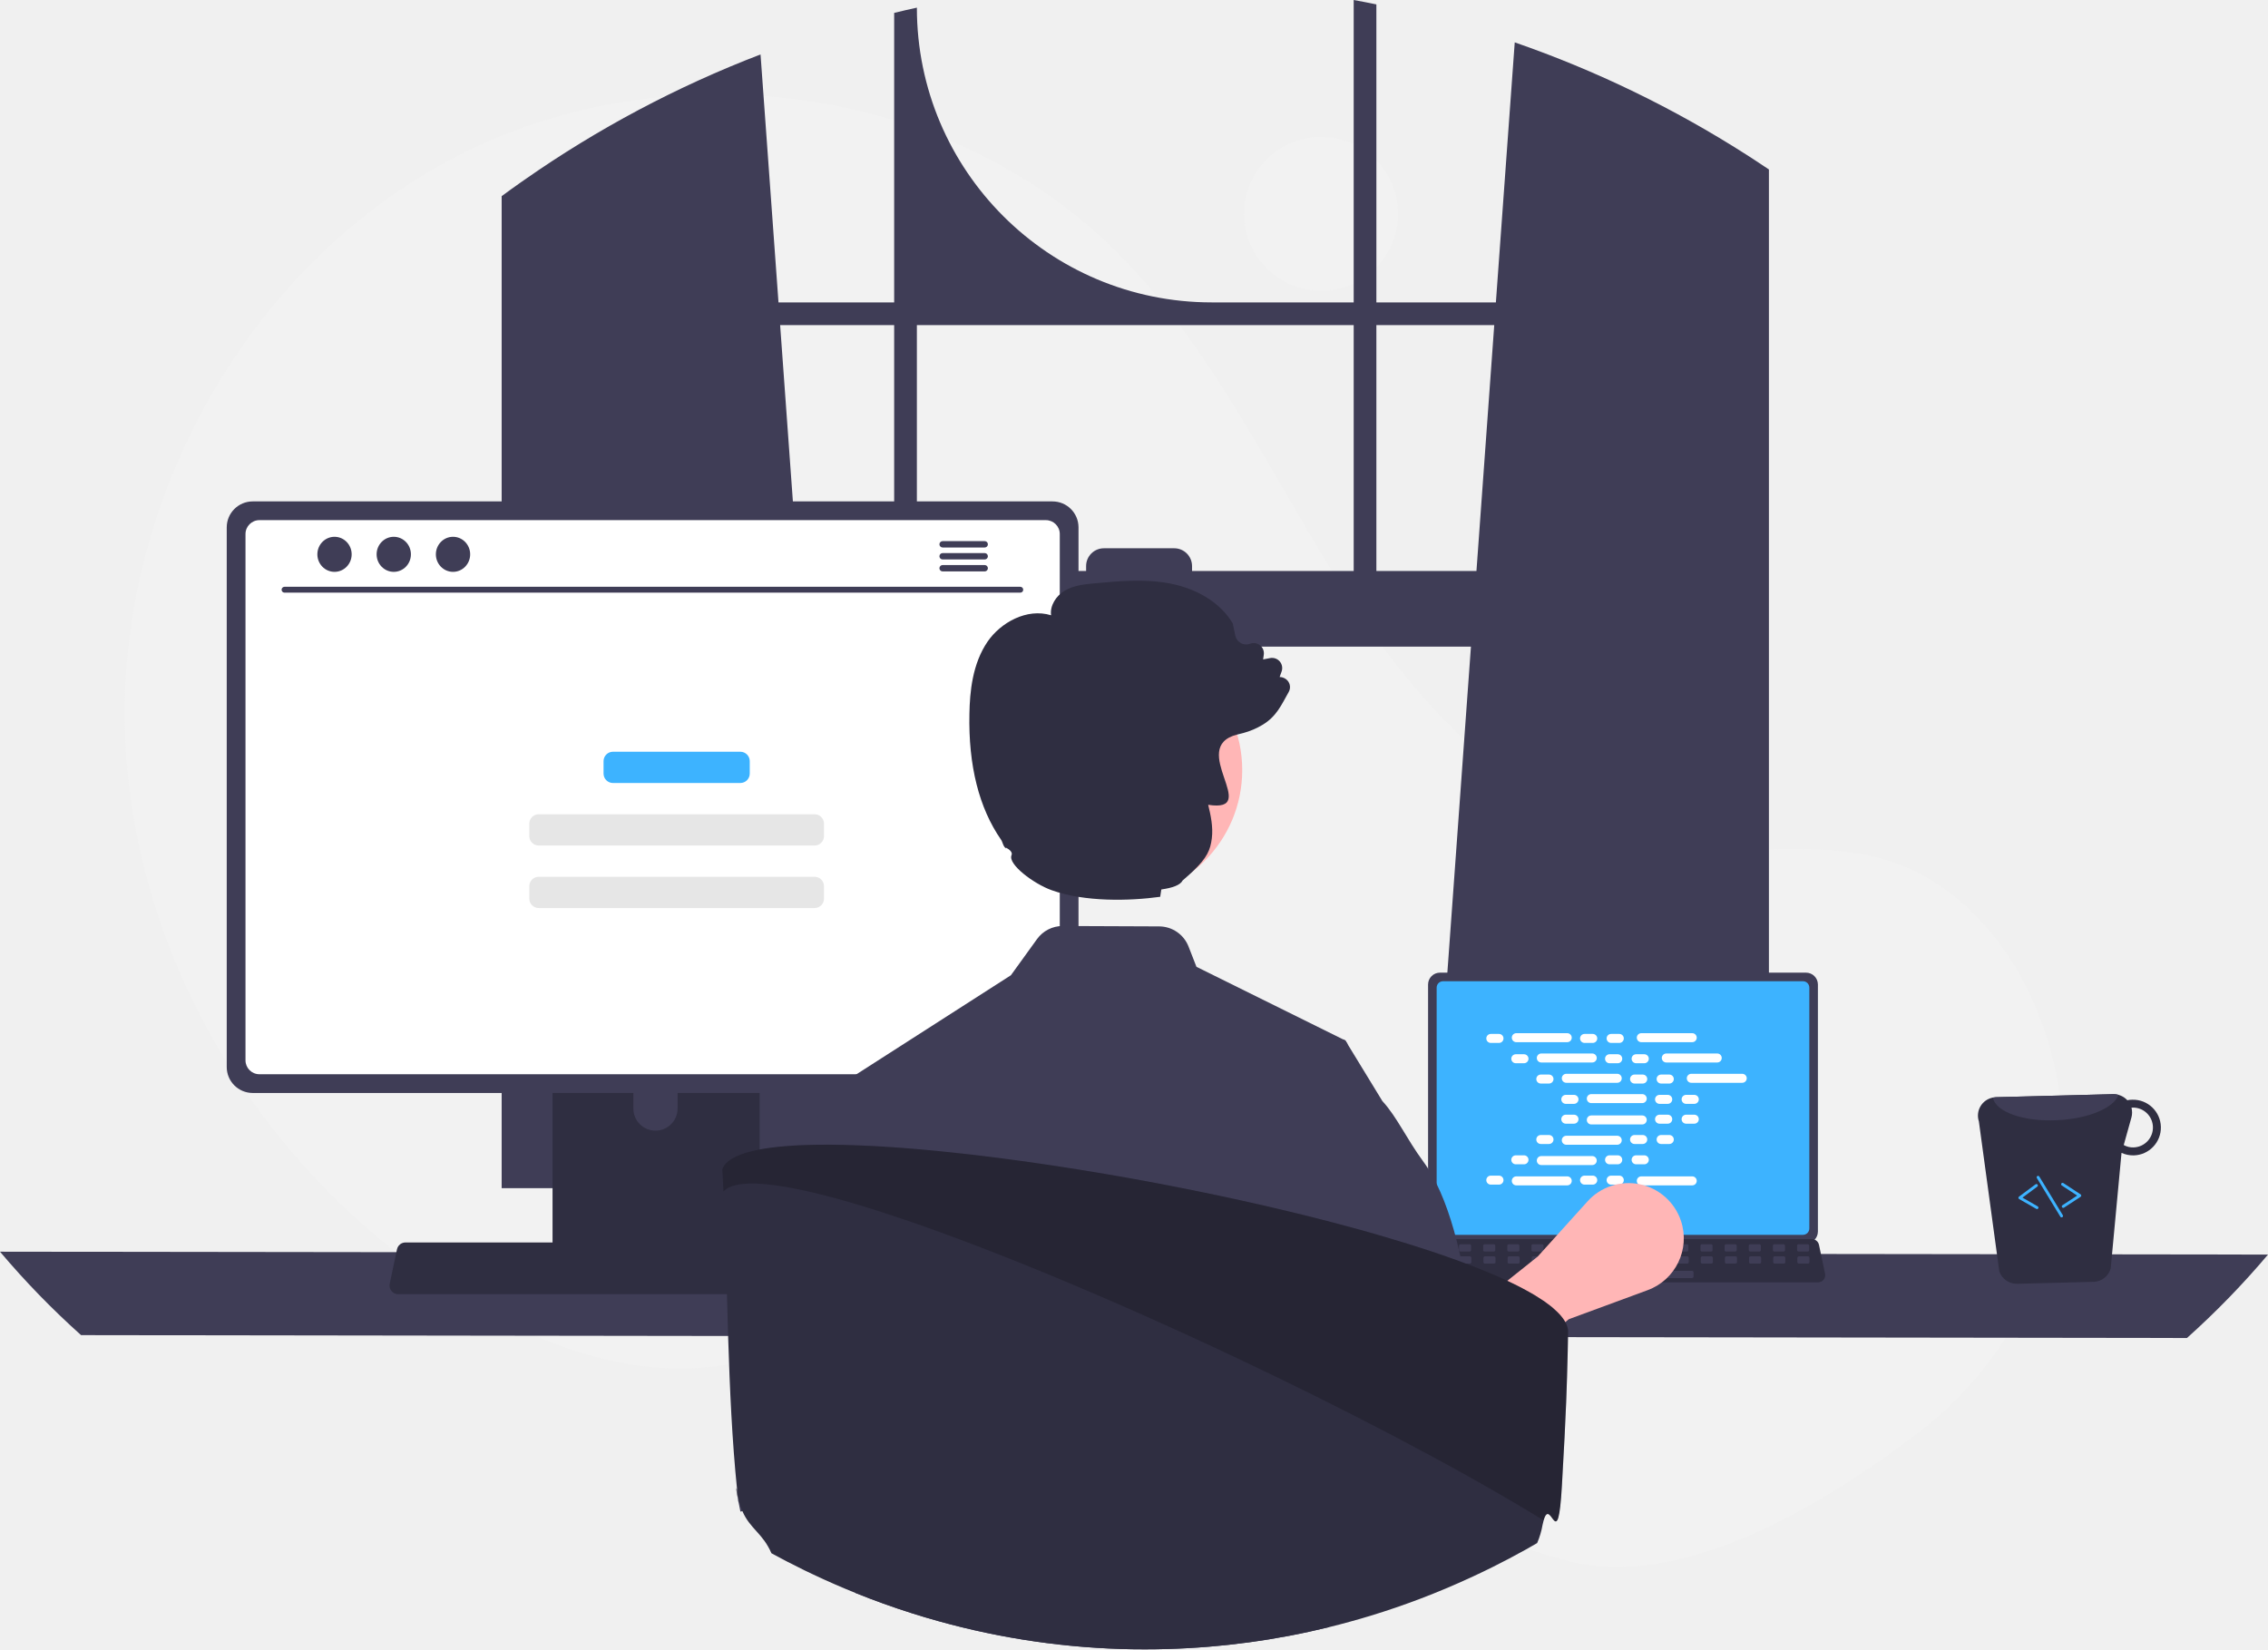
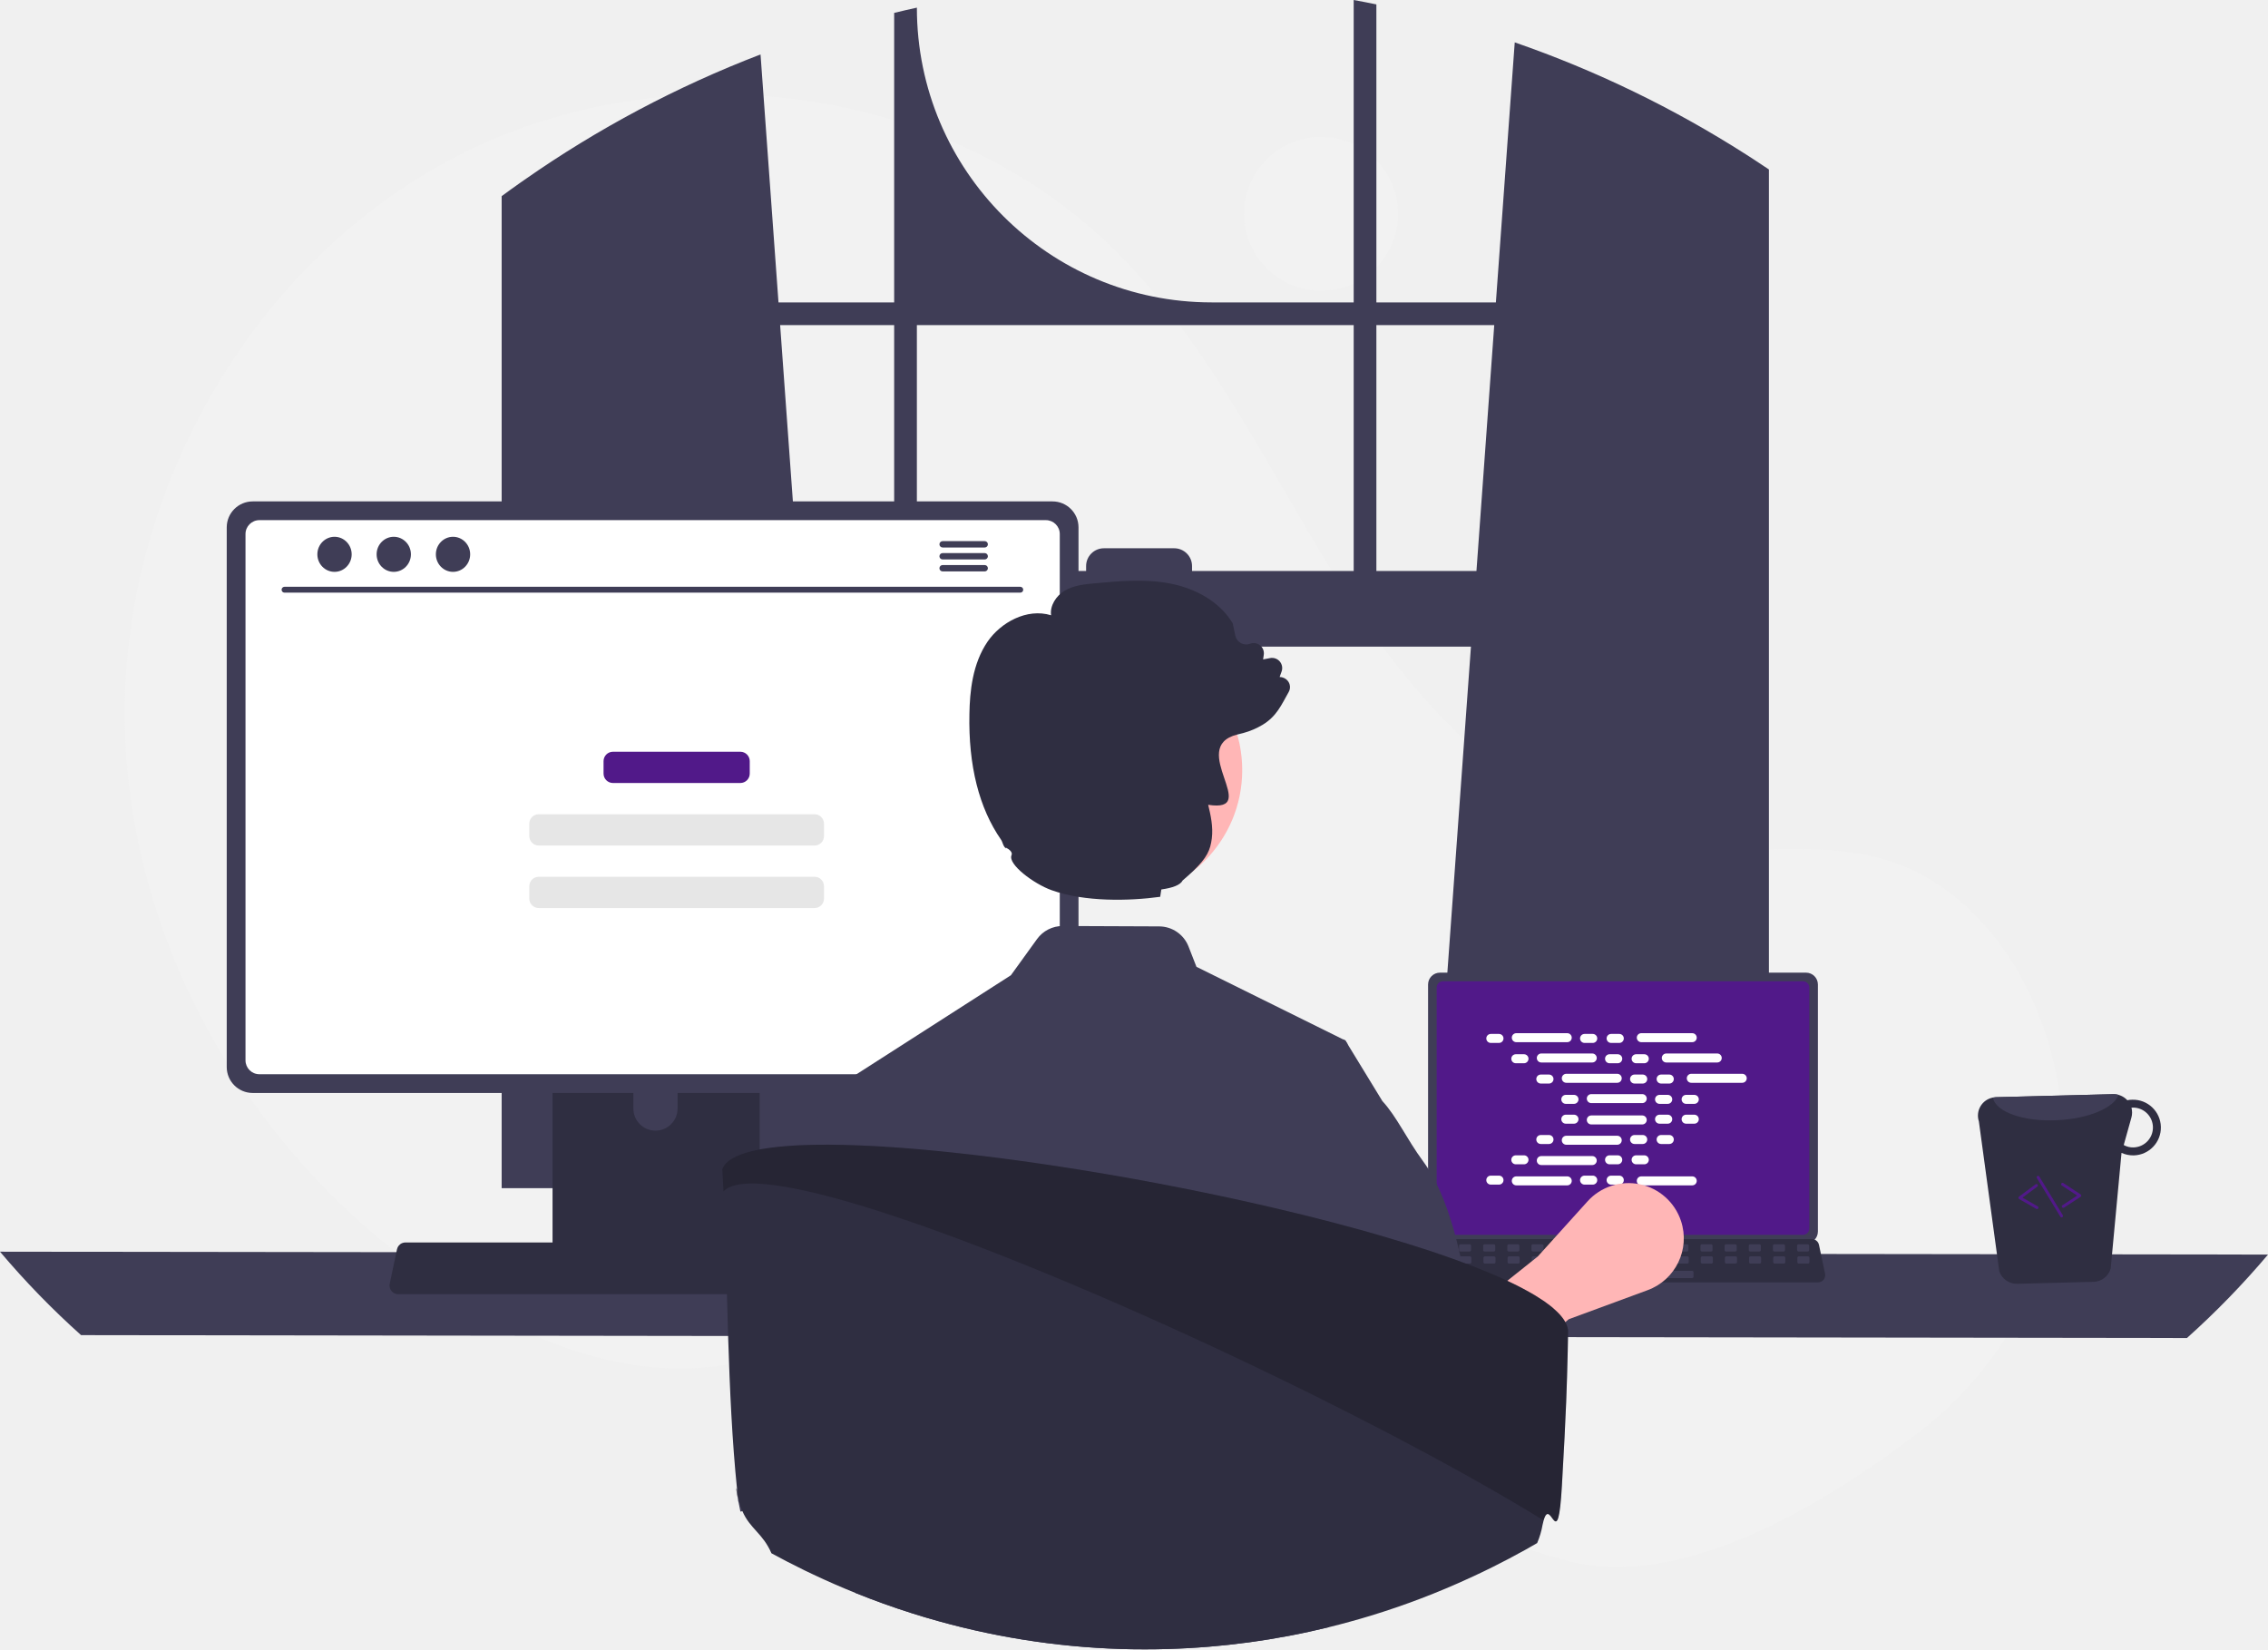
<svg xmlns="http://www.w3.org/2000/svg" data-name="Layer 1" width="786.82" height="572.258" viewBox="0 0 786.82 572.258">
  <circle cx="458.321" cy="74.182" r="26.701" fill="#f2f2f2" />
  <path d="M872.038,661.023c39.688-30.229,58.644-81.025,46.776-129.482q-.442-1.806-.934-3.604c-7.867-28.763-27.332-56.101-55.7-65.291-23.82-7.717-49.82-1.783-74.669-4.851-48.781-6.024-86.601-45.494-113.211-86.819-26.611-41.325-47.062-87.583-82.422-121.724-58.285-56.275-153.362-68.391-225.627-31.76C293.987,254.121,247.955,335.391,249.918,416.386c1.963,80.995,50.046,158.432,119.875,199.517,25.652,15.093,55.321,25.785,84.848,22.044,25.62-3.246,48.899-17.013,74.399-21.1,40.091-6.426,79.927,11.701,114.603,32.824,34.676,21.123,68.17,46.16,107.574,55.952C789.478,715.131,836.881,687.801,872.038,661.023Z" transform="translate(-206.59 -163.8711)" fill="#f2f2f2" />
  <path d="M815.016,219.191c-.87-.58-1.75-1.13-2.62-1.69a380.24,380.24,0,0,0-80.31-38.93l-6.54,90.22h-41.46v-103.39c-2.61-.54-5.24-1.05-7.87-1.53v104.92H626.946A102.27,102.27,0,0,1,524.676,166.521v-0c-2.64.57-5.26,1.18-7.88,1.83v100.44h-40.13l-6.23-86.03a380.858,380.858,0,0,0-81.94,43.53c-.44.3-.88.61-1.31.91-2.21,1.55-4.39,3.13-6.56,4.73v344.19h118.27l-2.09-28.95-11.5-158.95h231.59l-11.5,158.95-2.09,28.95h116.96v-353.45Q817.656,220.901,815.016,219.191Zm-298.22,142.78h-33.39l-6.17-85.3h39.56Zm159.42,0h-56.08v-1.69a6.18,6.18,0,0,0-6.19-6.18h-24.38a6.178,6.178,0,0,0-6.18,6.18v1.69h-58.71v-85.3h151.54Zm7.87,0v-85.3h40.89l-6.17,85.3Z" transform="translate(-206.59 -163.8711)" fill="#3f3d56" />
  <path d="M206.59,598.162a289.003,289.003,0,0,0,28.12,28.95l730.58,1a289.003,289.003,0,0,0,28.12-28.95Z" transform="translate(-206.59 -163.8711)" fill="#3f3d56" />
  <path d="M702.02,505.462v85.704a4.122,4.122,0,0,0,4.119,4.119H833.143a4.122,4.122,0,0,0,4.119-4.119v-85.704a4.124,4.124,0,0,0-4.119-4.115H706.139A4.124,4.124,0,0,0,702.02,505.462Z" transform="translate(-206.59 -163.8711)" fill="#3f3d56" />
-   <path d="M704.999,506.529V590.109a2.205,2.205,0,0,0,2.201,2.201H832.086a2.205,2.205,0,0,0,2.201-2.201V506.529a2.206,2.206,0,0,0-2.201-2.206H707.201A2.206,2.206,0,0,0,704.999,506.529Z" transform="translate(-206.59 -163.8711)" fill="#3db3ff" />
+   <path d="M704.999,506.529V590.109a2.205,2.205,0,0,0,2.201,2.201H832.086a2.205,2.205,0,0,0,2.201-2.201V506.529a2.206,2.206,0,0,0-2.201-2.206H707.201A2.206,2.206,0,0,0,704.999,506.529Z" transform="translate(-206.59 -163.8711)" fill="#511989" />
  <path d="M699.364,607.881a2.47,2.47,0,0,0,1.943.93H837.299a2.502,2.502,0,0,0,2.446-3.016l-2.111-10.027a2.507,2.507,0,0,0-1.558-1.818,2.425,2.425,0,0,0-.888-.168H703.41a2.424,2.424,0,0,0-.888.168,2.507,2.507,0,0,0-1.558,1.818l-2.111,10.027A2.501,2.501,0,0,0,699.364,607.881Z" transform="translate(-206.59 -163.8711)" fill="#2f2e41" />
  <rect x="830.034" y="595.588" width="4.188" height="2.513" rx="0.488" transform="translate(1457.666 1029.819) rotate(-180)" fill="#3f3d56" />
  <rect x="821.657" y="595.588" width="4.188" height="2.513" rx="0.488" transform="translate(1440.912 1029.819) rotate(-180)" fill="#3f3d56" />
  <rect x="813.28" y="595.588" width="4.188" height="2.513" rx="0.488" transform="translate(1424.158 1029.819) rotate(-180)" fill="#3f3d56" />
  <rect x="804.903" y="595.588" width="4.188" height="2.513" rx="0.488" transform="translate(1407.404 1029.819) rotate(-180)" fill="#3f3d56" />
  <rect x="796.526" y="595.588" width="4.188" height="2.513" rx="0.488" transform="translate(1390.65 1029.819) rotate(-180)" fill="#3f3d56" />
  <rect x="788.149" y="595.588" width="4.188" height="2.513" rx="0.488" transform="translate(1373.896 1029.819) rotate(-180)" fill="#3f3d56" />
  <rect x="779.772" y="595.588" width="4.188" height="2.513" rx="0.488" transform="translate(1357.142 1029.819) rotate(-180)" fill="#3f3d56" />
  <rect x="771.395" y="595.588" width="4.188" height="2.513" rx="0.488" transform="translate(1340.388 1029.819) rotate(-180)" fill="#3f3d56" />
  <rect x="763.018" y="595.588" width="4.188" height="2.513" rx="0.488" transform="translate(1323.634 1029.819) rotate(-180)" fill="#3f3d56" />
  <rect x="754.641" y="595.588" width="4.188" height="2.513" rx="0.488" transform="translate(1306.88 1029.819) rotate(-180)" fill="#3f3d56" />
  <rect x="746.264" y="595.588" width="4.188" height="2.513" rx="0.488" transform="translate(1290.126 1029.819) rotate(-180)" fill="#3f3d56" />
  <rect x="737.887" y="595.588" width="4.188" height="2.513" rx="0.488" transform="translate(1273.372 1029.819) rotate(-180)" fill="#3f3d56" />
  <rect x="729.51" y="595.588" width="4.188" height="2.513" rx="0.488" transform="translate(1256.618 1029.819) rotate(-180)" fill="#3f3d56" />
  <rect x="721.133" y="595.588" width="4.188" height="2.513" rx="0.488" transform="translate(1239.865 1029.819) rotate(-180)" fill="#3f3d56" />
  <rect x="712.756" y="595.588" width="4.188" height="2.513" rx="0.488" transform="translate(1223.111 1029.819) rotate(-180)" fill="#3f3d56" />
  <rect x="704.379" y="595.588" width="4.188" height="2.513" rx="0.488" transform="translate(1206.357 1029.819) rotate(-180)" fill="#3f3d56" />
  <rect x="830.133" y="599.777" width="4.188" height="2.513" rx="0.488" transform="translate(1457.864 1038.196) rotate(-180)" fill="#3f3d56" />
  <rect x="821.756" y="599.777" width="4.188" height="2.513" rx="0.488" transform="translate(1441.11 1038.196) rotate(-180)" fill="#3f3d56" />
  <rect x="813.379" y="599.777" width="4.188" height="2.513" rx="0.488" transform="translate(1424.356 1038.196) rotate(-180)" fill="#3f3d56" />
  <rect x="805.002" y="599.777" width="4.188" height="2.513" rx="0.488" transform="translate(1407.602 1038.196) rotate(-180)" fill="#3f3d56" />
  <rect x="796.625" y="599.777" width="4.188" height="2.513" rx="0.488" transform="translate(1390.848 1038.196) rotate(-180)" fill="#3f3d56" />
  <rect x="788.248" y="599.777" width="4.188" height="2.513" rx="0.488" transform="translate(1374.094 1038.196) rotate(-180)" fill="#3f3d56" />
  <rect x="779.871" y="599.777" width="4.188" height="2.513" rx="0.488" transform="translate(1357.34 1038.196) rotate(-180)" fill="#3f3d56" />
  <rect x="771.494" y="599.777" width="4.188" height="2.513" rx="0.488" transform="translate(1340.586 1038.196) rotate(-180)" fill="#3f3d56" />
  <rect x="763.117" y="599.777" width="4.188" height="2.513" rx="0.488" transform="translate(1323.832 1038.196) rotate(-180)" fill="#3f3d56" />
  <rect x="754.74" y="599.777" width="4.188" height="2.513" rx="0.488" transform="translate(1307.078 1038.196) rotate(-180)" fill="#3f3d56" />
  <rect x="746.363" y="599.777" width="4.188" height="2.513" rx="0.488" transform="translate(1290.324 1038.196) rotate(-180)" fill="#3f3d56" />
  <rect x="737.986" y="599.777" width="4.188" height="2.513" rx="0.488" transform="translate(1273.57 1038.196) rotate(-180)" fill="#3f3d56" />
  <rect x="729.609" y="599.777" width="4.188" height="2.513" rx="0.488" transform="translate(1256.816 1038.196) rotate(-180)" fill="#3f3d56" />
  <rect x="721.232" y="599.777" width="4.188" height="2.513" rx="0.488" transform="translate(1240.062 1038.196) rotate(-180)" fill="#3f3d56" />
  <rect x="712.855" y="599.777" width="4.188" height="2.513" rx="0.488" transform="translate(1223.309 1038.196) rotate(-180)" fill="#3f3d56" />
  <rect x="704.478" y="599.777" width="4.188" height="2.513" rx="0.488" transform="translate(1206.555 1038.196) rotate(-180)" fill="#3f3d56" />
  <rect x="760.604" y="604.803" width="33.508" height="2.513" rx="0.488" transform="translate(1348.126 1048.248) rotate(-180)" fill="#3f3d56" />
  <rect x="515.631" y="358.737" width="5.966" height="3.122" rx="1.561" fill="#fff" />
  <rect x="548.154" y="358.737" width="5.966" height="3.122" rx="1.561" fill="#fff" />
  <rect x="557.369" y="358.737" width="5.966" height="3.122" rx="1.561" fill="#fff" />
  <rect x="524.477" y="358.477" width="20.796" height="3.122" rx="1.561" fill="#fff" />
  <rect x="567.841" y="358.477" width="20.796" height="3.122" rx="1.561" fill="#fff" />
  <rect x="524.304" y="365.784" width="5.966" height="3.122" rx="1.561" fill="#fff" />
  <rect x="556.827" y="365.784" width="5.966" height="3.122" rx="1.561" fill="#fff" />
  <rect x="566.042" y="365.784" width="5.966" height="3.122" rx="1.561" fill="#fff" />
  <rect x="533.15" y="365.523" width="20.796" height="3.122" rx="1.561" fill="#fff" />
  <rect x="576.514" y="365.523" width="20.796" height="3.122" rx="1.561" fill="#fff" />
  <rect x="532.977" y="372.83" width="5.966" height="3.122" rx="1.561" fill="#fff" />
  <rect x="565.5" y="372.83" width="5.966" height="3.122" rx="1.561" fill="#fff" />
  <rect x="574.715" y="372.83" width="5.966" height="3.122" rx="1.561" fill="#fff" />
  <rect x="541.823" y="372.57" width="20.796" height="3.122" rx="1.561" fill="#fff" />
  <rect x="585.187" y="372.57" width="20.796" height="3.122" rx="1.561" fill="#fff" />
  <rect x="541.649" y="379.877" width="5.966" height="3.122" rx="1.561" fill="#fff" />
  <rect x="574.172" y="379.877" width="5.966" height="3.122" rx="1.561" fill="#fff" />
  <rect x="583.387" y="379.877" width="5.966" height="3.122" rx="1.561" fill="#fff" />
  <rect x="550.496" y="379.617" width="20.796" height="3.122" rx="1.561" fill="#fff" />
  <rect x="548.154" y="407.898" width="5.966" height="3.122" rx="1.561" fill="#fff" />
  <rect x="557.369" y="407.898" width="5.966" height="3.122" rx="1.561" fill="#fff" />
  <rect x="567.841" y="408.158" width="20.796" height="3.122" rx="1.561" fill="#fff" />
  <rect x="515.631" y="407.898" width="5.966" height="3.122" rx="1.561" fill="#fff" />
  <rect x="524.477" y="408.158" width="20.796" height="3.122" rx="1.561" fill="#fff" />
  <rect x="524.304" y="400.851" width="5.966" height="3.122" rx="1.561" fill="#fff" />
  <rect x="556.827" y="400.851" width="5.966" height="3.122" rx="1.561" fill="#fff" />
  <rect x="566.042" y="400.851" width="5.966" height="3.122" rx="1.561" fill="#fff" />
  <rect x="533.15" y="401.111" width="20.796" height="3.122" rx="1.561" fill="#fff" />
  <rect x="532.977" y="393.804" width="5.966" height="3.122" rx="1.561" fill="#fff" />
  <rect x="565.5" y="393.804" width="5.966" height="3.122" rx="1.561" fill="#fff" />
  <rect x="574.715" y="393.804" width="5.966" height="3.122" rx="1.561" fill="#fff" />
  <rect x="541.823" y="394.064" width="20.796" height="3.122" rx="1.561" fill="#fff" />
  <rect x="541.649" y="386.758" width="5.966" height="3.122" rx="1.561" fill="#fff" />
  <rect x="574.172" y="386.758" width="5.966" height="3.122" rx="1.561" fill="#fff" />
  <rect x="583.387" y="386.758" width="5.966" height="3.122" rx="1.561" fill="#fff" />
  <rect x="550.496" y="387.018" width="20.796" height="3.122" rx="1.561" fill="#fff" />
  <path d="M711.507,654.353l-13.35-21.102,41.902-33.403,17.295-19.161a19.161,19.161,0,0,1,32.418,6.828h0a19.161,19.161,0,0,1-11.57,23.991l-27.349,10.075Z" transform="translate(-206.59 -163.8711)" fill="#ffb6b6" />
  <path d="M398.28,501.352v102.56h71.85v-102.56a3.448,3.448,0,0,0-2.43-3.3,3.175,3.175,0,0,0-1.03-.16H401.75A3.463,3.463,0,0,0,398.28,501.352Zm28.04,35.24a7.67,7.67,0,0,1,15.34,0v11.9a7.67,7.67,0,0,1-15.34,0Z" transform="translate(-206.59 -163.8711)" fill="#2f2e41" />
  <path d="M398.06,600.632v9.89a1.946,1.946,0,0,0,1.93,1.94h68.43a1.94,1.94,0,0,0,1.93-1.94v-9.89Z" transform="translate(-206.59 -163.8711)" fill="#3f3d56" />
  <path d="M285.25,346.832V534.092a9.007,9.007,0,0,0,9,9h277.5a9.007,9.007,0,0,0,9-9V346.832a9.011,9.011,0,0,0-9-8.99H294.25A9.012,9.012,0,0,0,285.25,346.832Z" transform="translate(-206.59 -163.8711)" fill="#3f3d56" />
  <path d="M291.76,349.162v182.62a4.818,4.818,0,0,0,4.81,4.81H569.44a4.818,4.818,0,0,0,4.81-4.81v-182.62a4.82,4.82,0,0,0-4.81-4.82H296.57A4.821,4.821,0,0,0,291.76,349.162Z" transform="translate(-206.59 -163.8711)" fill="#fff" />
  <path d="M342.4,611.792a2.948,2.948,0,0,0,2.32,1.11h162.34a2.987,2.987,0,0,0,2.92-3.6l-2.52-11.97a2.993,2.993,0,0,0-1.86-2.17,2.895,2.895,0,0,0-1.06-.2H347.23a2.894,2.894,0,0,0-1.06.2,2.992,2.992,0,0,0-1.86,2.17l-2.52,11.97A2.985,2.985,0,0,0,342.4,611.792Z" transform="translate(-206.59 -163.8711)" fill="#2f2e41" />
  <path d="M560.585,369.499H305.261a1.016,1.016,0,0,1,0-2.031H560.585a1.016,1.016,0,0,1,0,2.031Z" transform="translate(-206.59 -163.8711)" fill="#3f3d56" />
  <ellipse cx="116.051" cy="192.33" rx="5.95" ry="6.083" fill="#3f3d56" />
  <ellipse cx="136.607" cy="192.33" rx="5.95" ry="6.083" fill="#3f3d56" />
  <ellipse cx="157.163" cy="192.33" rx="5.95" ry="6.083" fill="#3f3d56" />
  <path d="M548.206,351.622h-14.6a1.105,1.105,0,0,0,0,2.21h14.6a1.105,1.105,0,0,0,0-2.21Z" transform="translate(-206.59 -163.8711)" fill="#3f3d56" />
  <path d="M548.206,355.772h-14.6a1.105,1.105,0,0,0,0,2.21h14.6a1.105,1.105,0,0,0,0-2.21Z" transform="translate(-206.59 -163.8711)" fill="#3f3d56" />
  <path d="M548.206,359.922h-14.6a1.105,1.105,0,0,0,0,2.21h14.6a1.105,1.105,0,0,0,0-2.21Z" transform="translate(-206.59 -163.8711)" fill="#3f3d56" />
  <path d="M900.186,604.972a6.416,6.416,0,0,0,6.183,4.331l26.492-.682a6.329,6.329,0,0,0,5.981-4.657l3.749-40.087a9.794,9.794,0,0,0,4.238.871,9.661,9.661,0,1,0-.485-19.317,8.184,8.184,0,0,0-1.736.181,6.548,6.548,0,0,0-4.874-2.103l-40.751,1.052a5.853,5.853,0,0,0-1.005.125,6.365,6.365,0,0,0-4.873,8.265Zm43.173-43.817,2.668-9.553a6.506,6.506,0,0,0,.02-3.375c.129-0.0.244-.062.373-.062a6.91,6.91,0,0,1,.324,13.817A6.505,6.505,0,0,1,943.359,561.156Z" transform="translate(-206.59 -163.8711)" fill="#2f2e41" />
  <path d="M897.978,544.686c.868,4.964,10.629,8.454,22.366,7.847,10.793-.497,19.617-4.287,21.234-8.778a6.025,6.025,0,0,0-1.844-.246l-40.751,1.052A5.853,5.853,0,0,0,897.978,544.686Z" transform="translate(-206.59 -163.8711)" fill="#3f3d56" />
-   <path d="M922.494,582.944a.497.497,0,0,0,.151-.066l5.753-3.766a.499.499,0,0,0,0-.836l-5.98-3.917a.5.5,0,1,0-.548.836l5.341,3.498-5.114,3.348a.5.5,0,0,0,.396.903Z" transform="translate(-206.59 -163.8711)" fill="#3db3ff" />
-   <path d="M913.408,583.363a.5.5,0,0,0,.126-.918l-5.303-3.04,5.126-3.807a.5.5,0,1,0-.596-.802l-5.739,4.263a.5.5,0,0,0,.049.835l5.965,3.42A.5.5,0,0,0,913.408,583.363Z" transform="translate(-206.59 -163.8711)" fill="#3db3ff" />
-   <path d="M921.922,586.244a.482.482,0,0,0,.137-.058.5.5,0,0,0,.168-.687l-8.155-13.408a.5.5,0,0,0-.854.521l8.155,13.408A.5.5,0,0,0,921.922,586.244Z" transform="translate(-206.59 -163.8711)" fill="#3db3ff" />
-   <rect x="209.385" y="260.827" width="50.719" height="10.846" rx="3.264" fill="#3db3ff" />
+   <path d="M922.494,582.944a.497.497,0,0,0,.151-.066l5.753-3.766a.499.499,0,0,0,0-.836l-5.98-3.917a.5.5,0,1,0-.548.836l5.341,3.498-5.114,3.348a.5.5,0,0,0,.396.903Z" transform="translate(-206.59 -163.8711)" fill="#511989" />
+   <path d="M913.408,583.363a.5.5,0,0,0,.126-.918l-5.303-3.04,5.126-3.807a.5.5,0,1,0-.596-.802l-5.739,4.263a.5.5,0,0,0,.049.835l5.965,3.42A.5.5,0,0,0,913.408,583.363Z" transform="translate(-206.59 -163.8711)" fill="#511989" />
+   <path d="M921.922,586.244a.482.482,0,0,0,.137-.058.5.5,0,0,0,.168-.687l-8.155-13.408a.5.5,0,0,0-.854.521l8.155,13.408A.5.5,0,0,0,921.922,586.244Z" transform="translate(-206.59 -163.8711)" fill="#511989" />
+   <rect x="209.385" y="260.827" width="50.719" height="10.846" rx="3.264" fill="#511989" />
  <rect x="183.626" y="282.519" width="102.236" height="10.846" rx="3.264" fill="#e6e6e6" />
  <rect x="183.626" y="304.21" width="102.236" height="10.846" rx="3.264" fill="#e6e6e6" />
  <path d="M497.301,540.717l.217.684.011.023,6.525,19.838,7.506,22.861,14.123,42.961.137,6.673v.023l1.049,53.684-2.909,7.278,3.274,11.932s-1.506-18.037-9.582-7.679c-4.574,5.886-9.925,11.91-14.317,17.556q9.6,3.884,19.507,7.027c1.426.456,2.863.89,4.301,1.323q.462.137.924.274a266.863,266.863,0,0,0,67.351,10.826c1.186.034,2.35.057,3.479.08.399.011.787.023,1.175.023,1.278.011,2.544.023,3.822.023q3.867,0,7.7-.114a266.853,266.853,0,0,0,56.091-7.586c-.125-7.586-.468-16.45-.958-25.918-.228-4.643-5.35-9.674-5.658-14.533-.217-3.65,4.381-7.084,4.141-10.792-1.551-22.827-3.491-14.064-4.928-30.229q-.222-2.379-.411-4.552c-.924-10.381-1.563-16.872-1.563-16.872l6.137-38.683,9.639-60.734-.742-1.221-.833-.411-50.844-25.165-2.761-7.073a10.979,10.979,0,0,0-10.141-6.947l-33.493-.137a10.931,10.931,0,0,0-8.909,4.529l-9.069,12.56Z" transform="translate(-206.59 -163.8711)" fill="#3f3d56" />
  <path d="M533.407,617.525,525.82,633.758l-5.179,11.088-8.909,46.646-4.46,4.734L503.45,679.467l-39.998,8.881c-1.312-7.29-.351.247-1.161-7.75.228-.228.468-.456.707-.685.639-.593,1.175-1.152,1.164-1.688-.456-27.584.913-74.526,12.343-102.966a60.053,60.053,0,0,1,7.027-13.107c.228-.308.445-.616.662-.924,5.27-7.381,8.601-14.647,13.324-19.815v-.011a.53.53,0,0,0,.08-.08.157.157,0,0,0,.046-.034l32.443-17.203,1.392,39.105.992,28.109Z" transform="translate(-206.59 -163.8711)" fill="#3f3d56" />
  <path d="M650.391,622.135l9.476,20.275,3.307,7.061,8.907,46.642,4.446,4.723,3.83-16.755,1.8-.369,32.459-6.722,9.461,30.046a17.984,17.984,0,0,0-3.261-22.506c-.646-.585-1.184-1.154-1.169-1.692.538-32.443-1.446-91.684-19.367-116.066-5.692-7.738-9.107-15.445-14.076-20.829-.015-.015-.015-.031-.031-.031L674.081,526.114l-.738-1.215-.831-.415Z" transform="translate(-206.59 -163.8711)" fill="#3f3d56" />
  <circle id="a657ec4b-47ce-4d2a-9c58-81a811696ca9" data-name="Ellipse 5" cx="386.397" cy="267.201" r="44.558" fill="#ffb6b6" />
  <path d="M653.212,399.948a3.759,3.759,0,0,0-2.69-1.19l.67-1.86a3.528,3.528,0,0,0-3.96-4.7l-2.44.47.23-1.63a3.534,3.534,0,0,0-4.73-3.82,3.766,3.766,0,0,1-3.24-.23,3.846,3.846,0,0,1-1.92-2.61l-.85-4.1-.09-.22c-4.14-6.9-12.1-11.92-21.84-13.76-8.67-1.65-17.56-.81-26.13-.02-3.4.32-7.24.68-10.44,2.64-2.72,1.68-5.02,5.04-4.55,8.43-8.45-2.59-17.51,2.58-22,9.1-5.32,7.76-6.19,17.48-6.33,25.08-.38,17.98,3.33,32.69,11,43.73.56.8.7,2.47,1.81,3.03l-.23-.37c1.24.62,2.5,1.62,2.03,2.69-1.35,3.08,7.62,9.89,13.94,12.14,11.53,4.11,26.86,3.76,37.64,2.28l.38-2.55c3.89-.53,6.63-1.54,7.4-3.12,1.36-1.16,2.52-2.2,3.53-3.16l.01-.01c.02-.02.06-.05.08-.07,4.87-4.67,6-7.33,6.51-11.38.49-3.97-.38-8-1.27-11.63,18.74,2.9-7.38-19.96,10.08-24.38a5.434,5.434,0,0,1,.61-.15c.51-.12,1.02-.24,1.51-.38a26.448,26.448,0,0,0,6.72-2.87c4.88-2.97,6.49-6.91,9.01-11.35A3.427,3.427,0,0,0,653.212,399.948Z" transform="translate(-206.59 -163.8711)" fill="#2f2e41" />
  <path d="M750.582,625.308c-.01,1.75-.03,4.2-.11,7.23q-.015.63-.03,1.29c-.13,5.57-.26,10.24-.47,15.43-.01.36-.02.71-.04,1.07-.28,7.24-.72,15.67-1.48,29.02-1.41,24.66-3.87,3.39-6.34,12.04-.12.43-.25.94-.37,1.54a27.916,27.916,0,0,1-1.88,6.33c-1.31.78-2.66,1.53-3.99,2.28-3.79,2.11-7.64,4.14-11.52,6.07-2.18,1.08-4.37,2.14-6.57,3.16-.35.16-.69.32-1.03.47a270.887,270.887,0,0,1-34.75,13.26c-2.32.7-4.63,1.38-6.97,2.01-2.44.68-4.88,1.32-7.35,1.92a266.893,266.893,0,0,1-56.09,7.59c-2.55.08-5.12.11-7.7.11-1.28,0-2.54-.01-3.82-.02-.39,0-.78-.01-1.17-.02-1.13-.03-2.3-.05-3.48-.08a266.663,266.663,0,0,1-67.35-10.83l-.93-.27c-1.44-.44-2.87-.87-4.3-1.33q-9.9-3.135-19.51-7.02-7.335-2.955-14.5-6.34a.339.339,0,0,1-.12-.06c-1-.46-2.01-.94-3.01-1.43-.13-.07-.27-.14-.41-.21q-5.595-2.73-11.07-5.72c-3.07-7.05-7.39-8.4-10.07-14.6a25.874,25.874,0,0,1-1.68-5.74c0-.02-.01-.04-.01-.07.28,3.72-1.19-6.6-.01-.04-.01-.12-.02-.25-.03-.4-.03-.36-.07-.8-.13-1.35-3.43-33.49-3.21-71.79-4.7-103.35q-.15-3.06-.31-5.86c-.03-.62-.07-1.23-.11-1.83.07-.18.15-.37.24-.55a1.002,1.002,0,0,1,.07-.15,1.623,1.623,0,0,1,.1-.18c.02-.03.05-.07.07-.1a.917.917,0,0,1,.05-.1c.09-.14.19-.29.3-.43.05-.06.09-.11.14-.16a.808.808,0,0,1,.12-.14.637.637,0,0,1,.11-.13c.04-.04.08-.09.13-.14a.302.302,0,0,1,.08-.08,2.033,2.033,0,0,1,.26-.25,9.624,9.624,0,0,1,1.14-.9c.14-.09.29-.18.43-.28a19.135,19.135,0,0,1,3.17-1.52c.38-.14.76-.27,1.17-.41.15-.04.29-.09.44-.14.22-.07.44-.14.67-.19,1.14-.34,2.37-.63,3.7-.9.16-.03.33-.06.5-.1.24-.05.49-.09.74-.13.34-.06.69-.12,1.04-.18,2.97-.47,6.34-.82,10.06-1.05q.525-.03,1.05-.06c.41-.02.82-.04,1.24-.06.35-.02.71-.03,1.07-.04.35-.02.71-.03,1.08-.04,1.01-.03,2.05-.06,3.11-.08,3.02-.06,6.2-.04,9.54.03,1.55.04,3.13.08,4.75.15.11,0,.21.01.31.01,1.41.05,2.83.11,4.29.19,1.02.05,2.05.1,3.08.16.97.06,1.95.12,2.94.19.77.04,1.54.1,2.32.15.66.05,1.32.1,1.98.14l.9.06c.49.04.98.07,1.48.12,1.1.09,2.2.18,3.32.27,1.11.1,2.24.2,3.37.3s2.27.21,3.41.32c.12.01.23.02.34.03,1.04.11,2.08.21,3.13.32.24.02.49.04.73.07,1.001.101,2.022.218,3.032.326.31.033.618.066.929.1.791.086,1.572.161,2.368.254,1.05.12,2.12.23,3.16.37.81.09,1.62.18,2.43.28,1.27.15,2.56.31,3.85.48.49.06.98.12,1.47.19,3.68.46,7.4.97,11.18,1.5,5.73.81,11.55,1.69,17.41,2.64q8.805,1.425,17.71,3.01c1.5.27,3,.54,4.51.82q1.02.195,2.04.39c1.16.21,2.32.43,3.48.65,1.16.22,2.32.44,3.48.67,1.38.27,2.77.54,4.15.81,9.09,1.8,18.13,3.72,26.95,5.73,1.45.33,2.9.67,4.34,1q4.32,1.005,8.56,2.04c.78.18,1.55.37,2.32.56,1.92.48,3.84.96,5.73,1.45l.33.09c1.39.34,2.75.69,4.11,1.05q4.815,1.26,9.47,2.55,3.09.855,6.11,1.73c3.01.87,5.96,1.75,8.83,2.64.71.22,1.42.44,2.12.65,2.1.65,4.17,1.31,6.18,1.97,1.6.52,3.16,1.05,4.7,1.58q2.31.795,4.53,1.59c.95.34,1.89.7,2.83,1.04,1.35.5,2.68,1,3.98,1.5.4.15.79.31,1.18.46.25.11.49.2.73.3.47.19.95.37,1.41.56.47.18.93.37,1.39.57.45.18.91.37,1.35.56.45.18.89.37,1.33.57.37.15.73.31,1.08.47.71.31,1.42.62,2.11.94.34.16.68.31,1.02.47l.78.36c.11.06.22.11.33.16.25.12.51.25.76.37.58.27,1.15.56,1.71.83.75.38,1.48.76,2.18,1.13.71.38,1.4.76,2.06,1.13.11.06.21.12.32.18.15.08.3.17.45.25.51.29,1,.59,1.49.88.96.59,1.87,1.17,2.72,1.75.19.13.37.26.56.38.63.45,1.23.89,1.79,1.34,0,.01,0,.01.01.01.19.14.37.29.55.43.15.14.31.26.46.4.52.45,1,.88,1.44,1.32a5.667,5.667,0,0,1,.42.43,1.208,1.208,0,0,1,.16.16c.2.2.38.4.55.6a.553.553,0,0,1,.07.09c.24.28.46.56.67.84.1.14.21.28.3.42.12.17.24.35.34.52.09.14.17.29.25.43a7.257,7.257,0,0,1,.54,1.13,5.241,5.241,0,0,1,.27.82A5.844,5.844,0,0,1,750.582,625.308Z" transform="translate(-206.59 -163.8711)" fill="#2f2e41" />
  <path d="M750.582,625.308c-.01,1.75-.03,4.2-.11,7.23-.01.42-.03.85-.04,1.29-.1,4.25-.25,9.5-.46,15.43-.01.36-.02.71-.04,1.07-.28,7.24-.72,15.67-1.48,29.02-1.41,24.66-3.87,3.39-6.34,12.04-6.86-4.22-14.38-8.64-22.42-13.18q-2.175-1.23-4.39-2.47c-16.08-8.97-34.04-18.37-52.79-27.68-.74-.37-1.49-.74-2.23-1.1-42.95-21.23-89.83-41.88-127.81-55.66-7.33-2.66-14.33-5.06-20.91-7.17-13.86-4.43-25.84-7.53-35.06-8.87-9.6-1.4-16.23-.9-18.91,1.99q-.15-3.06-.31-5.86-.06-.93-.12-1.83c.062-.165.142-.322.22-.48.011-.023.019-.047.03-.07a1.002,1.002,0,0,1,.07-.15,1.623,1.623,0,0,1,.1-.18,1.06,1.06,0,0,1,.12-.2c.09-.14.19-.29.3-.43a3.483,3.483,0,0,1,.26-.3.637.637,0,0,1,.11-.13c.04-.04.08-.09.13-.14a.302.302,0,0,1,.08-.08,2.033,2.033,0,0,1,.26-.25,9.624,9.624,0,0,1,1.14-.9c.14-.09.29-.18.43-.28a19.135,19.135,0,0,1,3.17-1.52c.38-.14.76-.27,1.17-.41.15-.04.29-.09.44-.14.22-.07.44-.14.67-.19,1.14-.34,2.37-.63,3.7-.9.4-.08.82-.16,1.24-.23.34-.06.69-.12,1.04-.18,2.97-.47,6.34-.82,10.06-1.05q.525-.03,1.05-.06c.41-.02.82-.04,1.24-.06.35-.02.71-.03,1.07-.04.35-.02.71-.03,1.08-.04,1.01-.03,2.05-.06,3.11-.08,3.02-.05,6.2-.03,9.54.04,1.55.03,3.13.08,4.75.15.1,0,.21.01.31.01,1.41.04,2.84.11,4.29.18,1.02.05,2.05.1,3.08.16.97.06,1.95.12,2.94.19.77.04,1.54.1,2.32.15.66.05,1.32.1,1.98.14.79.06,1.58.12,2.38.18,1.1.09,2.2.18,3.32.27,1.11.1,2.24.2,3.37.3s2.27.21,3.41.32c.12.01.23.02.34.03,1.04.11,2.08.21,3.13.32q8.73.885,17.97,2.07,5.52.705,11.18,1.51c5.73.81,11.55,1.69,17.41,2.63q8.805,1.425,17.71,3.01c1.5.27,3,.54,4.51.82q2.76.51,5.52,1.04c1.16.22,2.32.44,3.48.67,1.38.27,2.77.54,4.15.81,9.09,1.8,18.13,3.72,26.95,5.73,1.45.33,2.9.67,4.34,1q4.32,1.005,8.56,2.04c.78.19,1.55.38,2.32.57q2.895.72,5.73,1.44v.01c.11.02.22.05.33.08,1.38.35,2.75.7,4.11,1.06q4.815,1.26,9.47,2.54c2.06.58,4.1,1.15,6.11,1.73,3.01.88,5.96,1.76,8.83,2.64.71.22,1.42.44,2.12.65q3.15.99,6.18,1.97c1.6.52,3.16,1.05,4.7,1.58q2.31.795,4.53,1.59c.96.34,1.9.69,2.83,1.03,1.36.5,2.68,1,3.98,1.51.4.15.79.31,1.18.46.73.28,1.44.57,2.14.86.47.18.93.37,1.39.57.45.18.91.37,1.35.56.45.18.89.37,1.33.57.37.15.73.31,1.08.47.71.31,1.42.62,2.11.94.34.16.68.31,1.02.47l.78.36c.11.06.22.11.33.16.85.4,1.67.8,2.47,1.2.75.38,1.48.76,2.18,1.13.83.44,1.62.87,2.38,1.31.15.08.3.17.45.25.51.29,1,.59,1.49.88.96.59,1.87,1.17,2.72,1.75.84.58,1.62,1.15,2.35,1.72,0,.01,0,.01.01.01.35.28.69.56,1.01.83.52.45,1,.88,1.44,1.32a5.667,5.667,0,0,1,.42.43,1.208,1.208,0,0,1,.16.16c.21.23.42.46.62.69.24.28.46.56.67.84.1.14.21.28.3.42.12.17.24.35.34.52.09.14.17.29.25.43a7.257,7.257,0,0,1,.54,1.13,6.053,6.053,0,0,1,.27.82A5.844,5.844,0,0,1,750.582,625.308Z" transform="translate(-206.59 -163.8711)" opacity="0.2" />
</svg>
